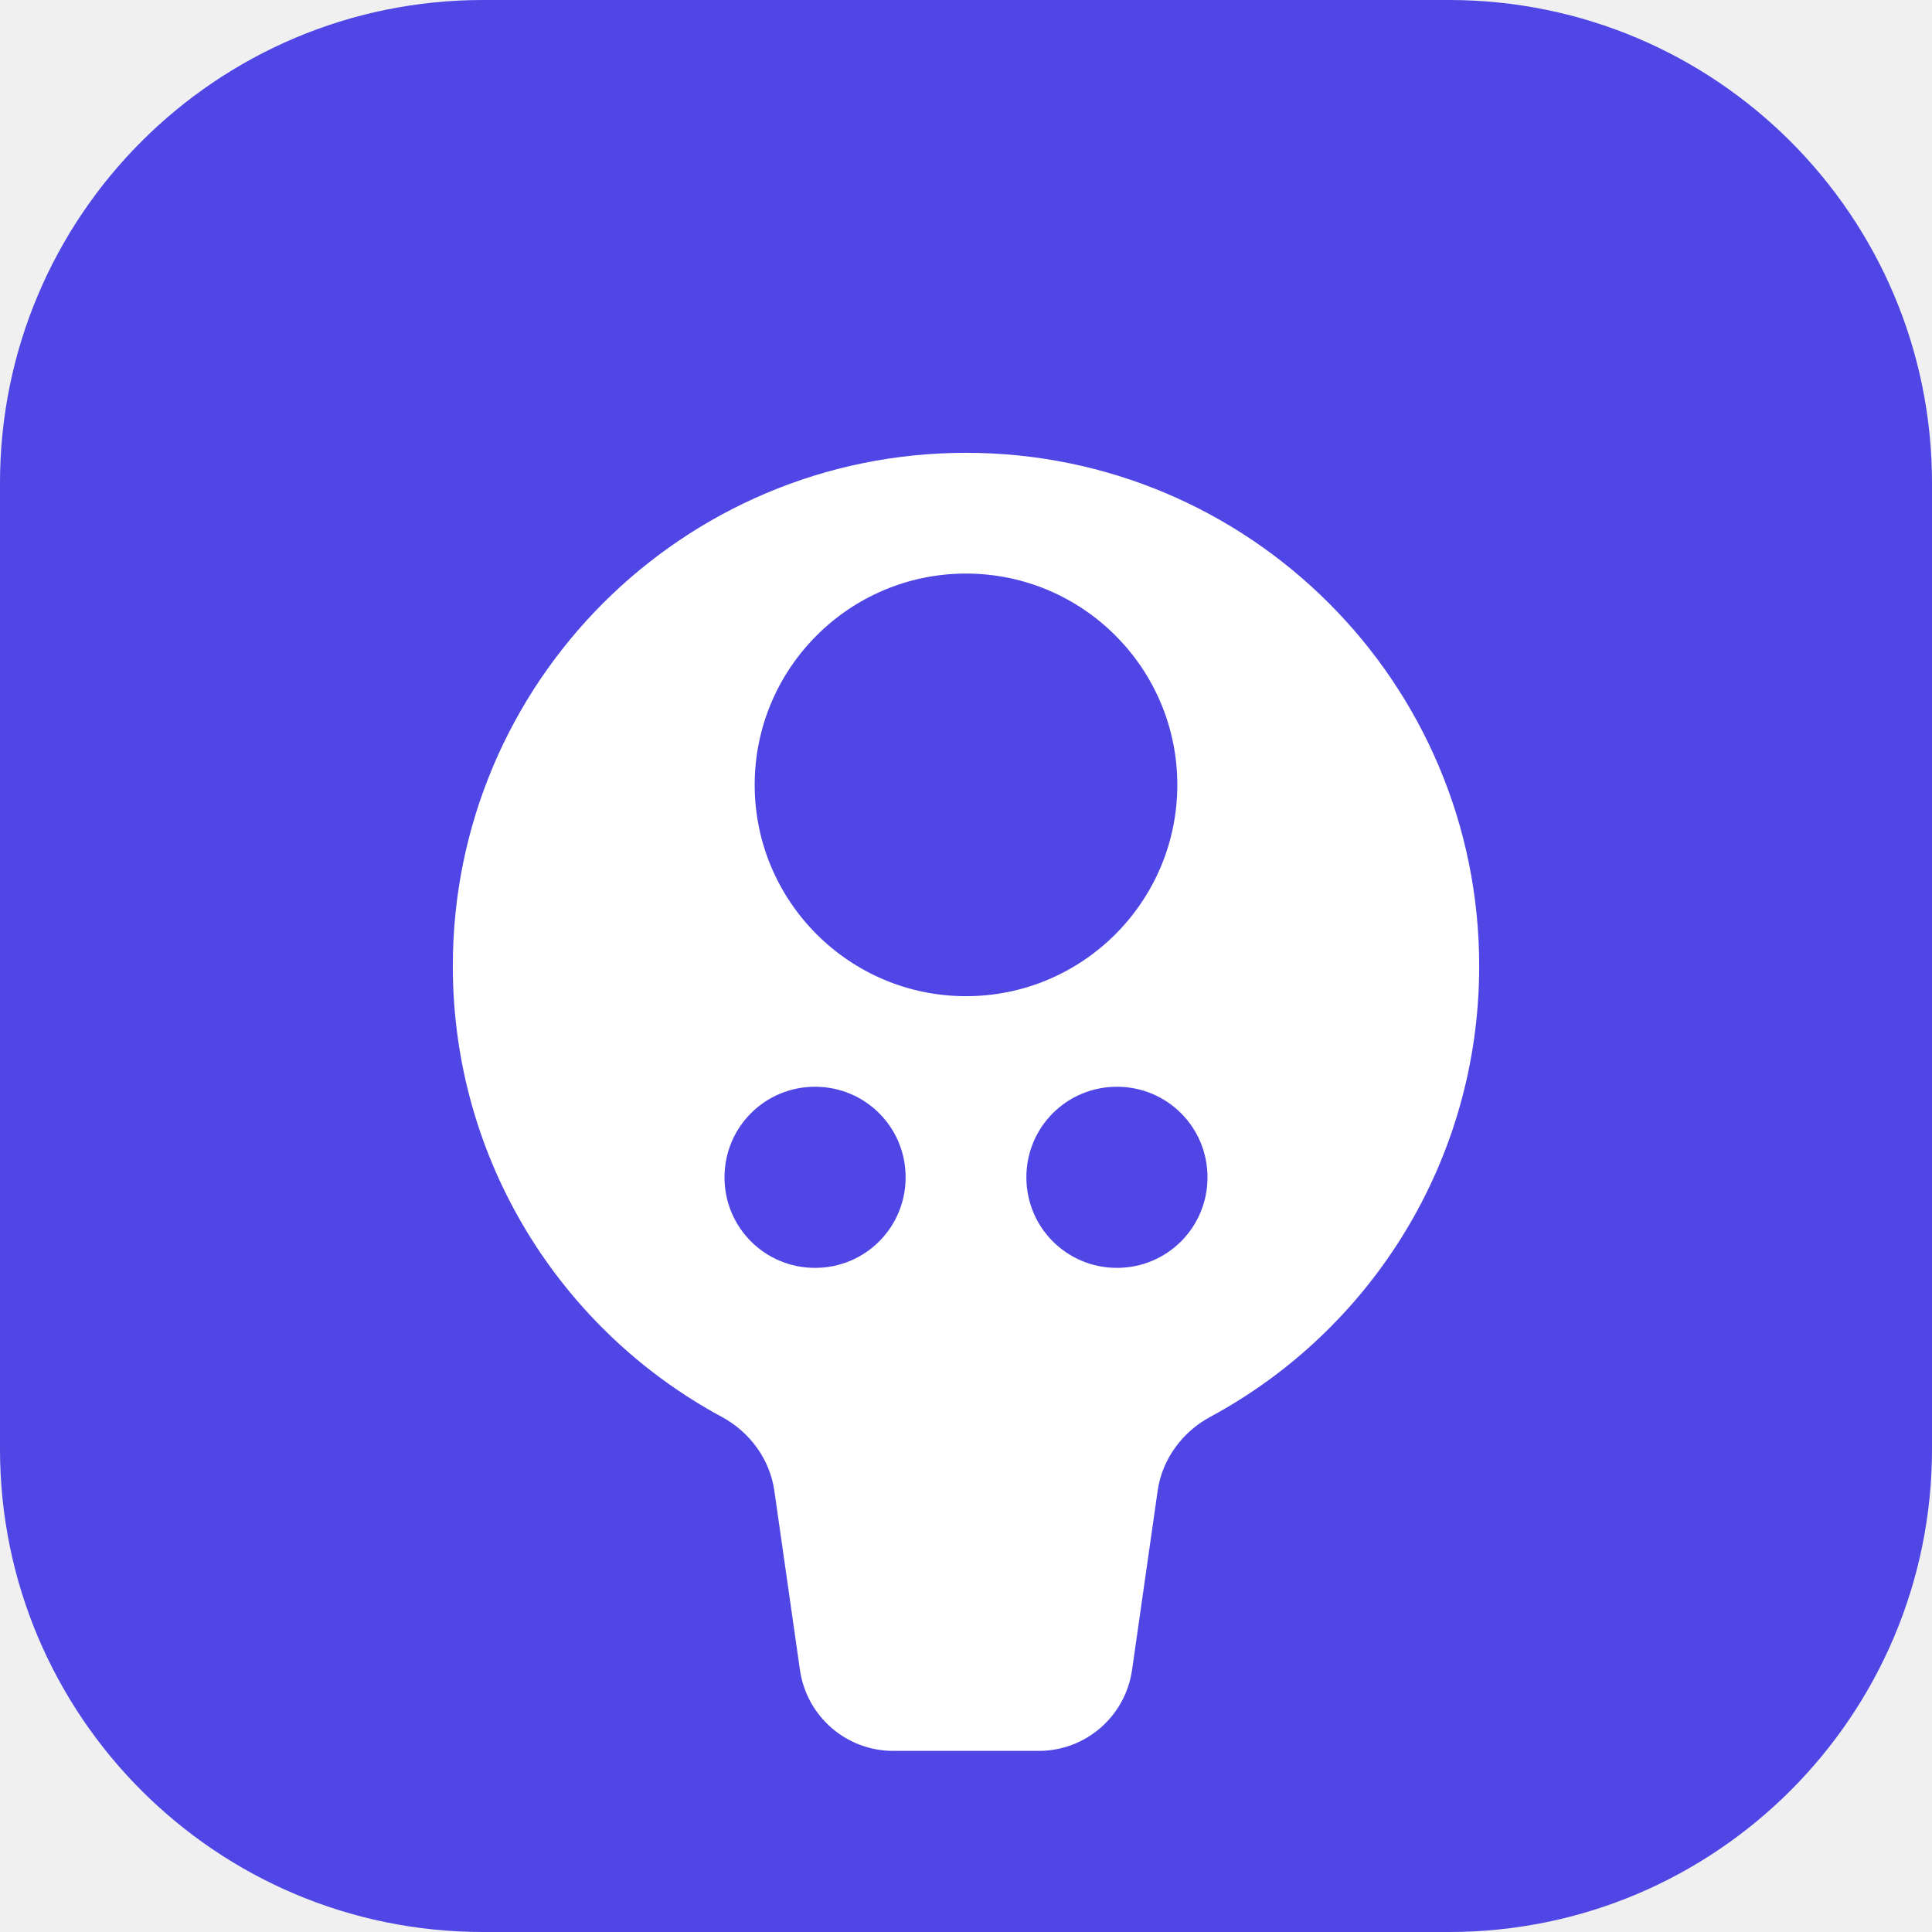
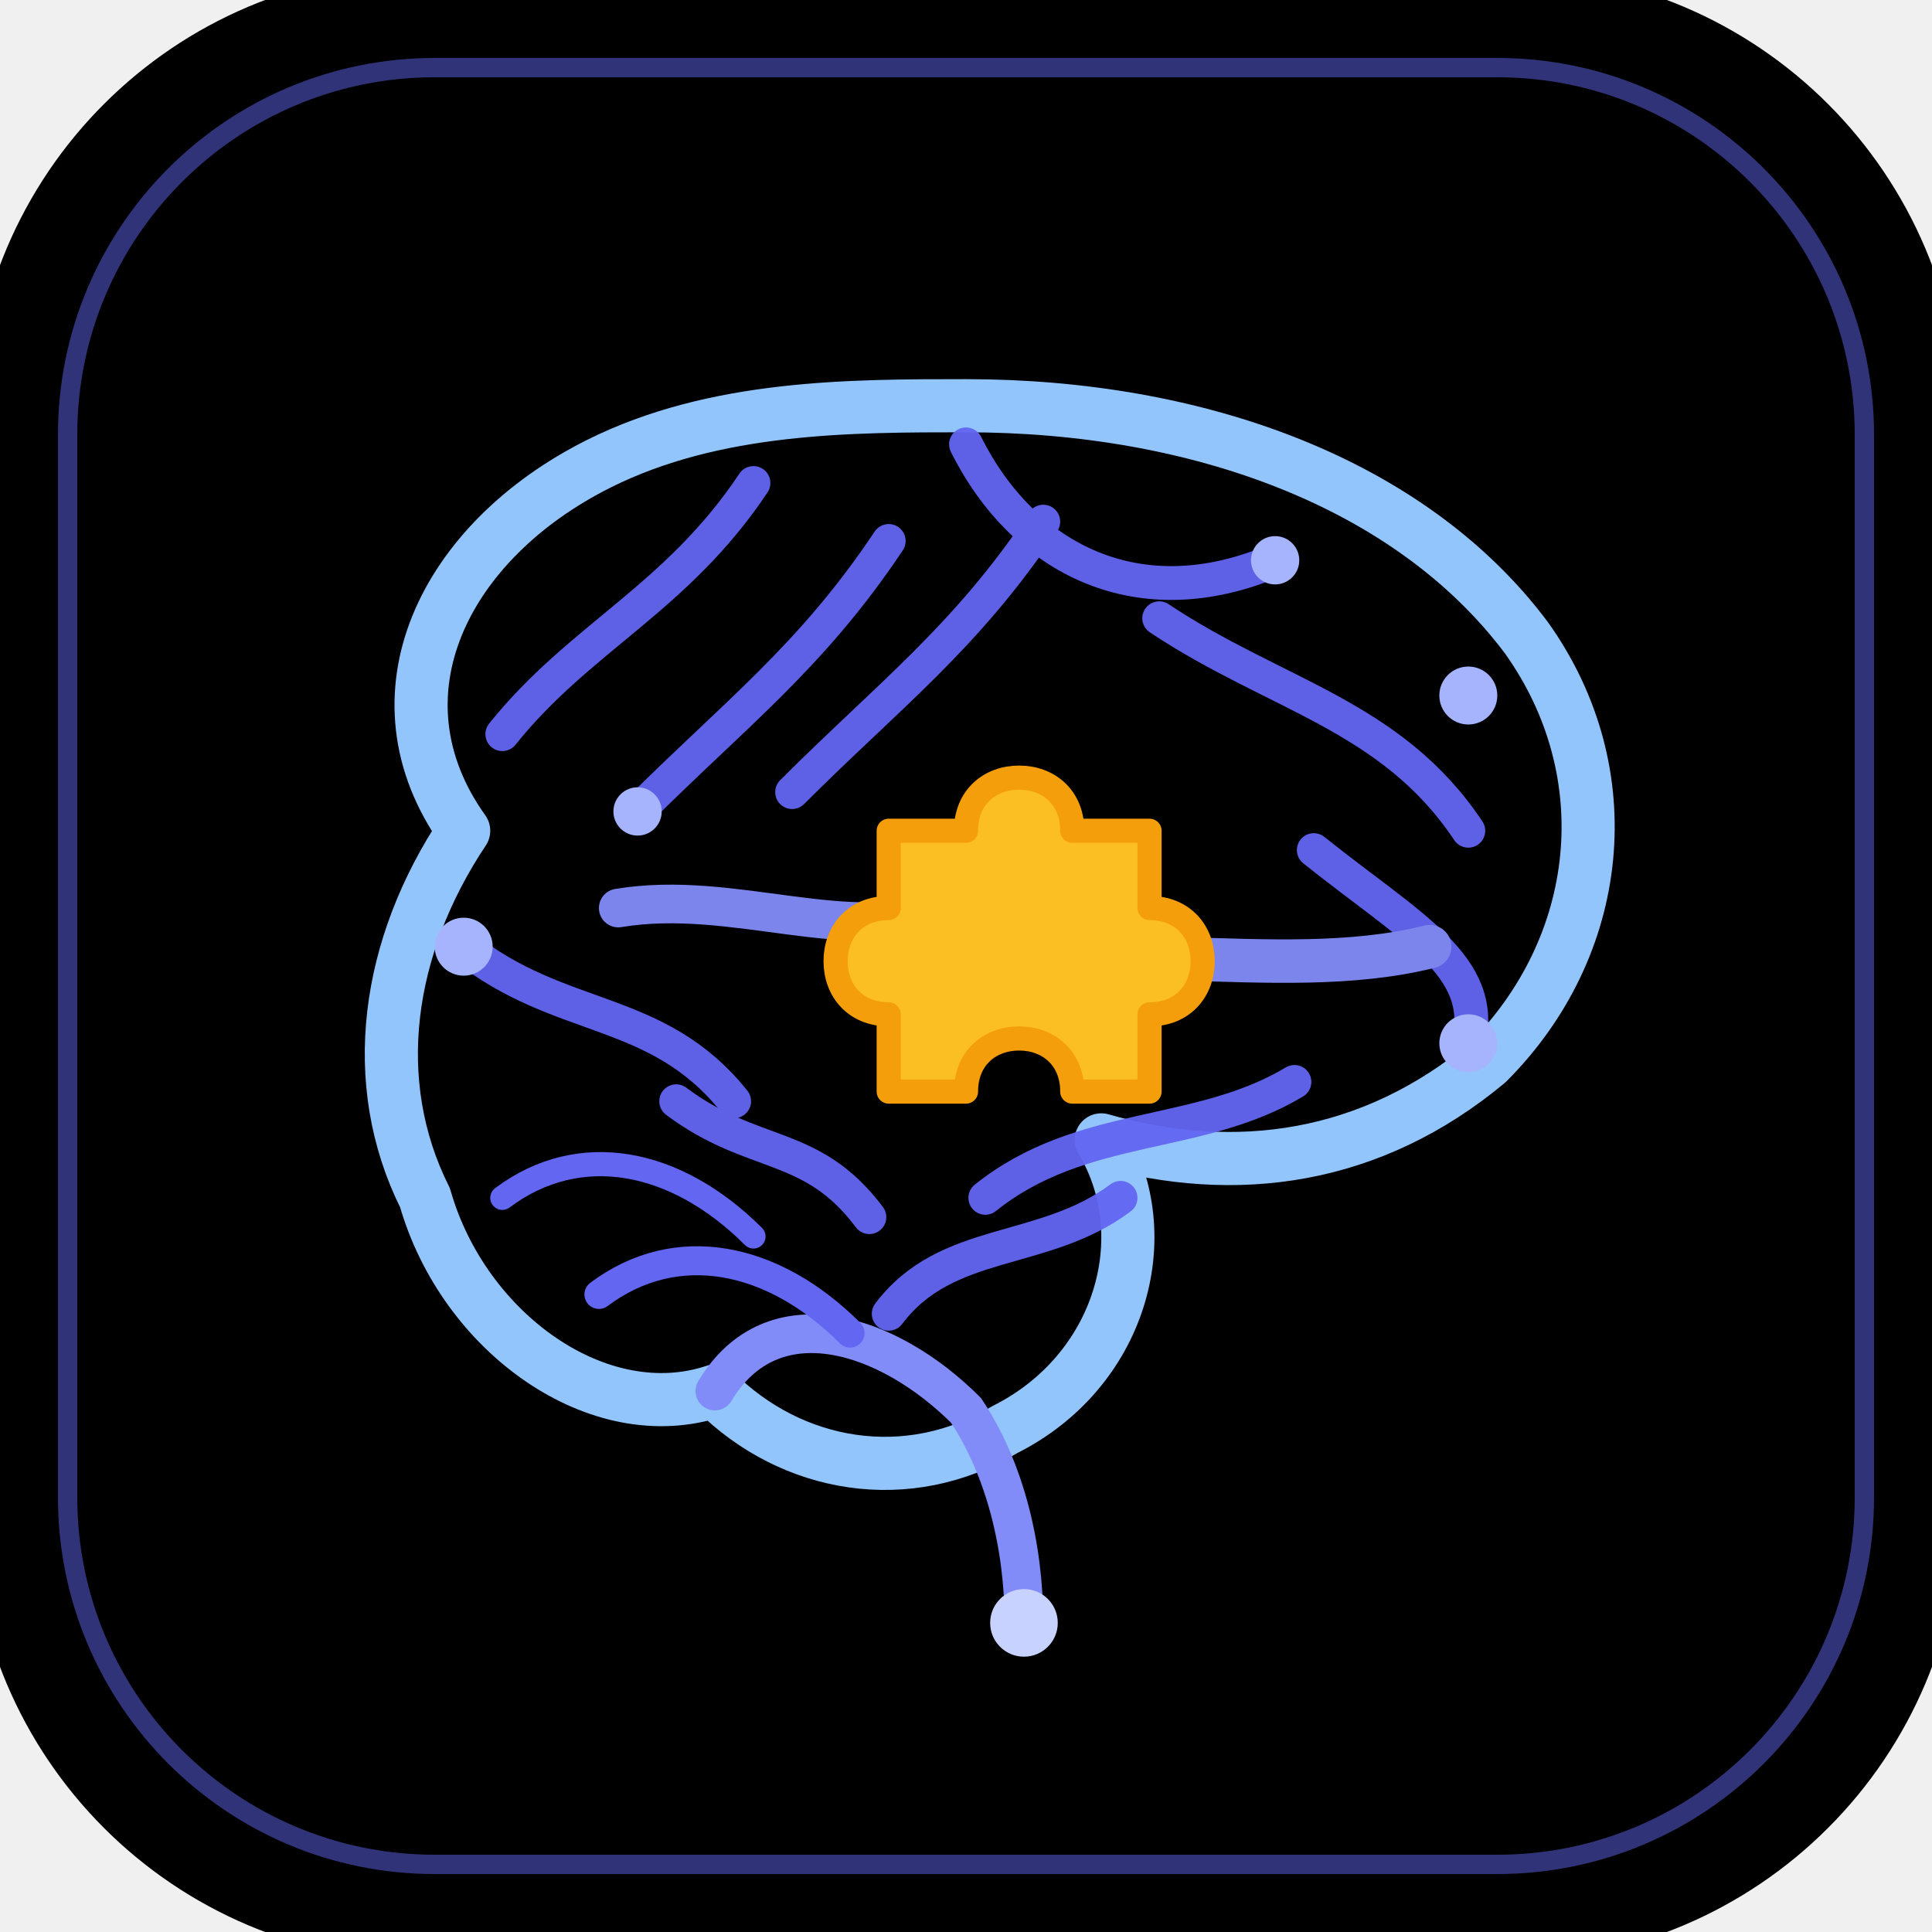
- <svg xmlns="http://www.w3.org/2000/svg" viewBox="0 0 512 512" width="512" height="512">
-   <rect width="512" height="512" rx="128" fill="#4F46E5" />
-   <path d="M256 120c-75.1 0-136 60.9-136 136 0 51.7 28.8 96.6 71.3 119.5 7.4 4 12.7 11.2 13.9 19.5l6.8 47.6c1.8 12.3 12.3 21.4 24.7 21.4h38.6c12.4 0 22.9-9.1 24.7-21.4l6.8-47.6c1.2-8.3 6.5-15.5 13.9-19.5C363.2 352.6 392 307.7 392 256c0-75.1-60.9-136-136-136zm-40 216c-13.3 0-24-10.7-24-24s10.7-24 24-24 24 10.7 24 24-10.7 24-24 24zm80 0c-13.3 0-24-10.7-24-24s10.7-24 24-24 24 10.7 24 24-10.7 24-24 24zm-40-72c-30.9 0-56-25.1-56-56s25.1-56 56-56 56 25.1 56 56-25.1 56-56 56z" fill="#FFFFFF" />
+ <svg xmlns="http://www.w3.org/2000/svg" viewBox="0 0 200 200" width="512" height="512">
+   <defs>
+     <linearGradient id="bgGrad" x1="0" y1="0" x2="200" y2="200" gradientUnits="userSpaceOnUse">
+       <stop offset="0%" stopColor="#1e1b4b" />
+       <stop offset="100%" stopColor="#312e81" />
+     </linearGradient>
+     <linearGradient id="frameGrad" x1="0" y1="0" x2="200" y2="200" gradientUnits="userSpaceOnUse">
+       <stop offset="0%" stopColor="#4f46e5" />
+       <stop offset="100%" stopColor="#3730a3" />
+     </linearGradient>
+     <radialGradient id="puzzleGlow" cx="50%" cy="50%" r="50%">
+       <stop offset="0%" stopColor="#fef08a" stopOpacity="0.95" />
+       <stop offset="50%" stopColor="#f59e0b" stopOpacity="0.7" />
+       <stop offset="100%" stopColor="#f59e0b" stopOpacity="0" />
+     </radialGradient>
+   </defs>
+   <rect width="200" height="200" rx="44" fill="url(#bgGrad)" stroke="url(#frameGrad)" stroke-width="6" />
+   <rect x="7" y="7" width="186" height="186" rx="38" fill="none" stroke="#6366f1" stroke-width="2" stroke-opacity="0.5" />
+   <circle cx="102" cy="92" r="50" fill="url(#puzzleGlow)" />
+   <g stroke="#93c5fd" stroke-width="5.5" fill="none" stroke-linecap="round" stroke-linejoin="round">
+     <path d="M 100 42 C 124 42, 146 50, 158 66 C 168 80, 166 98, 154 110 C 142 120, 128 122, 114 118 C 120 128, 116 142, 104 148 C 94 154, 82 152, 74 144 C 62 148, 48 138, 44 124 C 38 112, 40 98, 48 86 C 38 72, 46 56, 62 48 C 74 42, 88 42, 100 42 Z" />
+     <path d="M 74 144 C 80 134, 92 138, 100 146 C 104 152, 106 160, 106 168" stroke="#818cf8" stroke-width="4" />
+     <path d="M 62 134 C 70 128, 80 130, 88 138" stroke="#6366f1" stroke-width="3" />
+     <path d="M 52 124 C 60 118, 70 120, 78 128" stroke="#6366f1" stroke-width="2.5" />
+   </g>
+   <g stroke="#6366f1" stroke-width="3.5" stroke-linecap="round" stroke-linejoin="round" fill="none" opacity="0.95">
+     <path d="M 100 46 C 106 58, 118 64, 132 58" />
+     <path d="M 120 64 C 132 72, 144 74, 152 86" />
+     <path d="M 136 88 C 146 96, 154 100, 152 108" />
+     <path d="M 148 98 C 132 102, 112 96, 98 102" stroke="#818cf8" stroke-width="4.5" />
+     <path d="M 64 94 C 76 92, 88 98, 98 94" stroke="#818cf8" stroke-width="4" />
+     <path d="M 78 50 C 70 62, 60 66, 52 76" />
+     <path d="M 92 56 C 84 68, 76 74, 66 84" />
+     <path d="M 108 54 C 100 66, 92 72, 82 82" />
+     <path d="M 48 98 C 58 106, 68 104, 76 114" />
+     <path d="M 134 112 C 124 118, 112 116, 102 124" />
+     <path d="M 116 124 C 108 130, 98 128, 92 136" />
+     <path d="M 70 114 C 78 120, 84 118, 90 126" />
+   </g>
+   <g fill="#a5b4fc">
+     <circle cx="152" cy="72" r="3" />
+     <circle cx="132" cy="58" r="2.5" />
+     <circle cx="66" cy="84" r="2.5" />
+     <circle cx="48" cy="98" r="3" />
+     <circle cx="152" cy="108" r="3" />
+     <circle cx="106" cy="168" r="3.5" fill="#c7d2fe" />
+   </g>
+   <path d="M 92 86 h 8 c 0 -3.5, 2.5 -5.5, 5.5 -5.5 s 5.5 2, 5.5 5.5 h 8 v 8 c 3.5 0, 5.5 2.5, 5.5 5.5 s -2 5.5, -5.5 5.5 v 8 h -8 c 0 -3.5, -2.5 -5.5, -5.5 -5.5 s -5.5 2, -5.5 5.5 h -8 v -8 c -3.5 0, -5.5 -2.5, -5.5 -5.5 s 2 -5.5, 5.5 -5.5 z" fill="#fbbf24" stroke="#f59e0b" stroke-width="2.5" stroke-linejoin="round" />
</svg>
